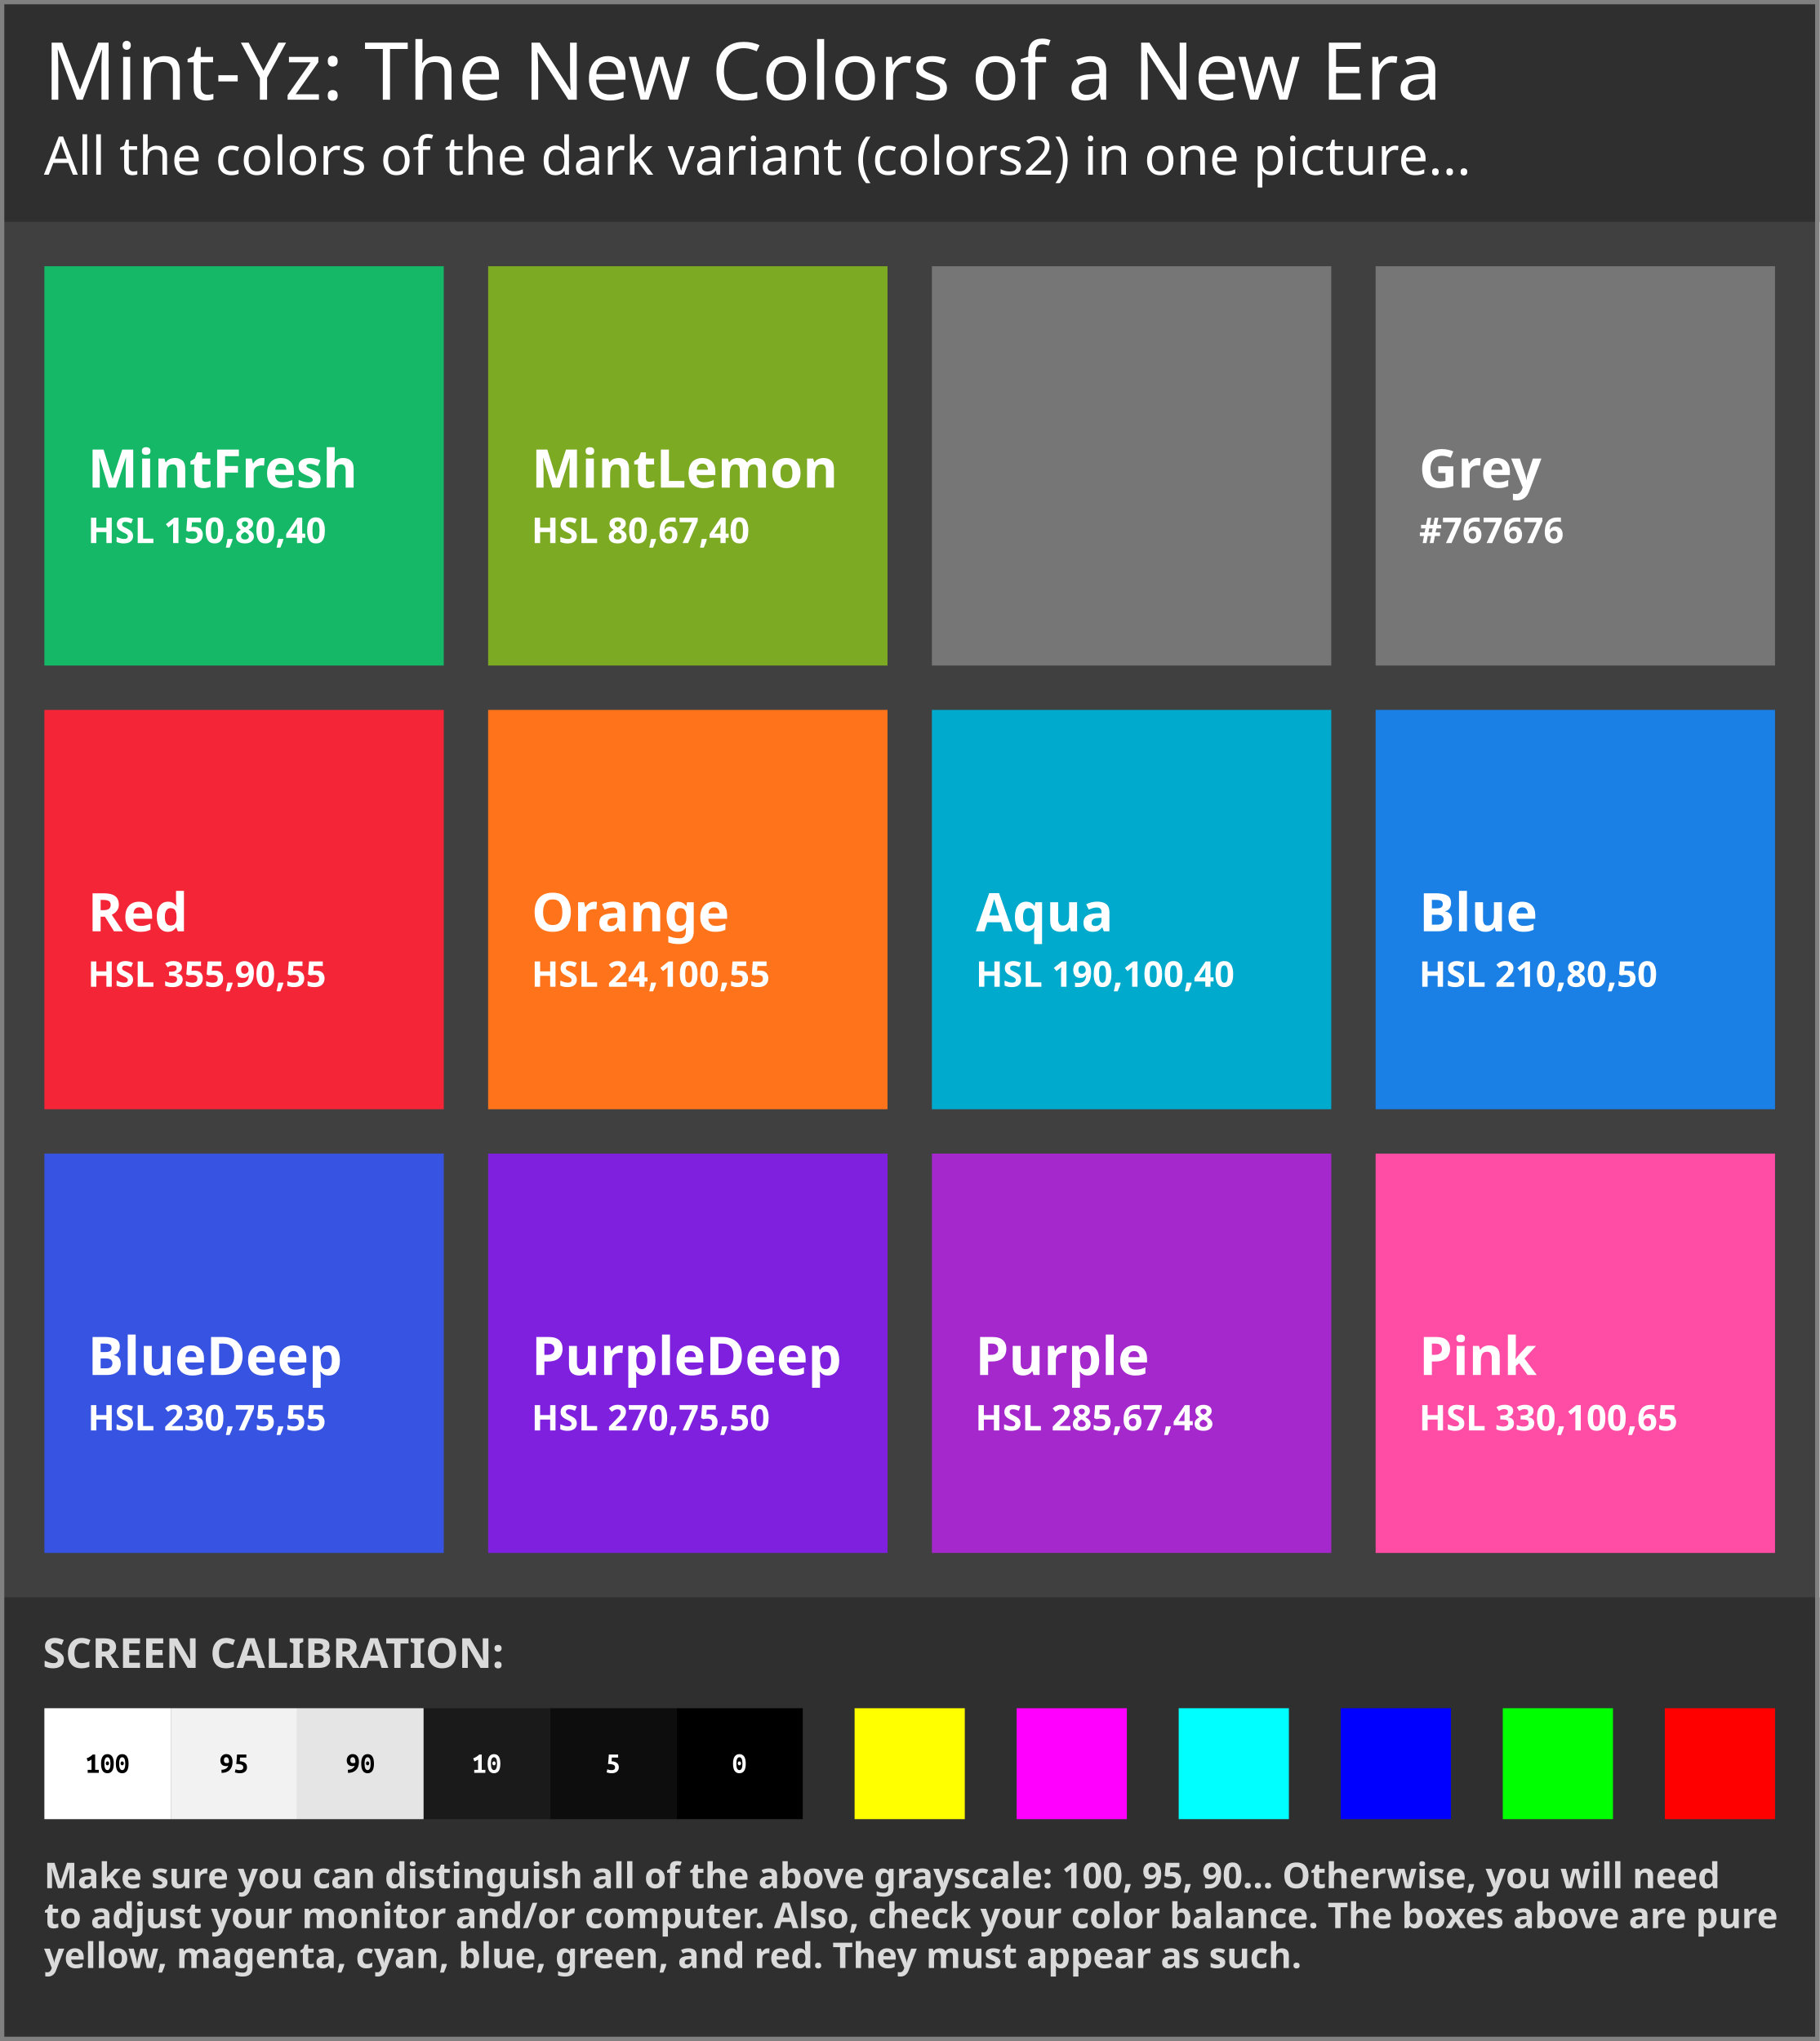
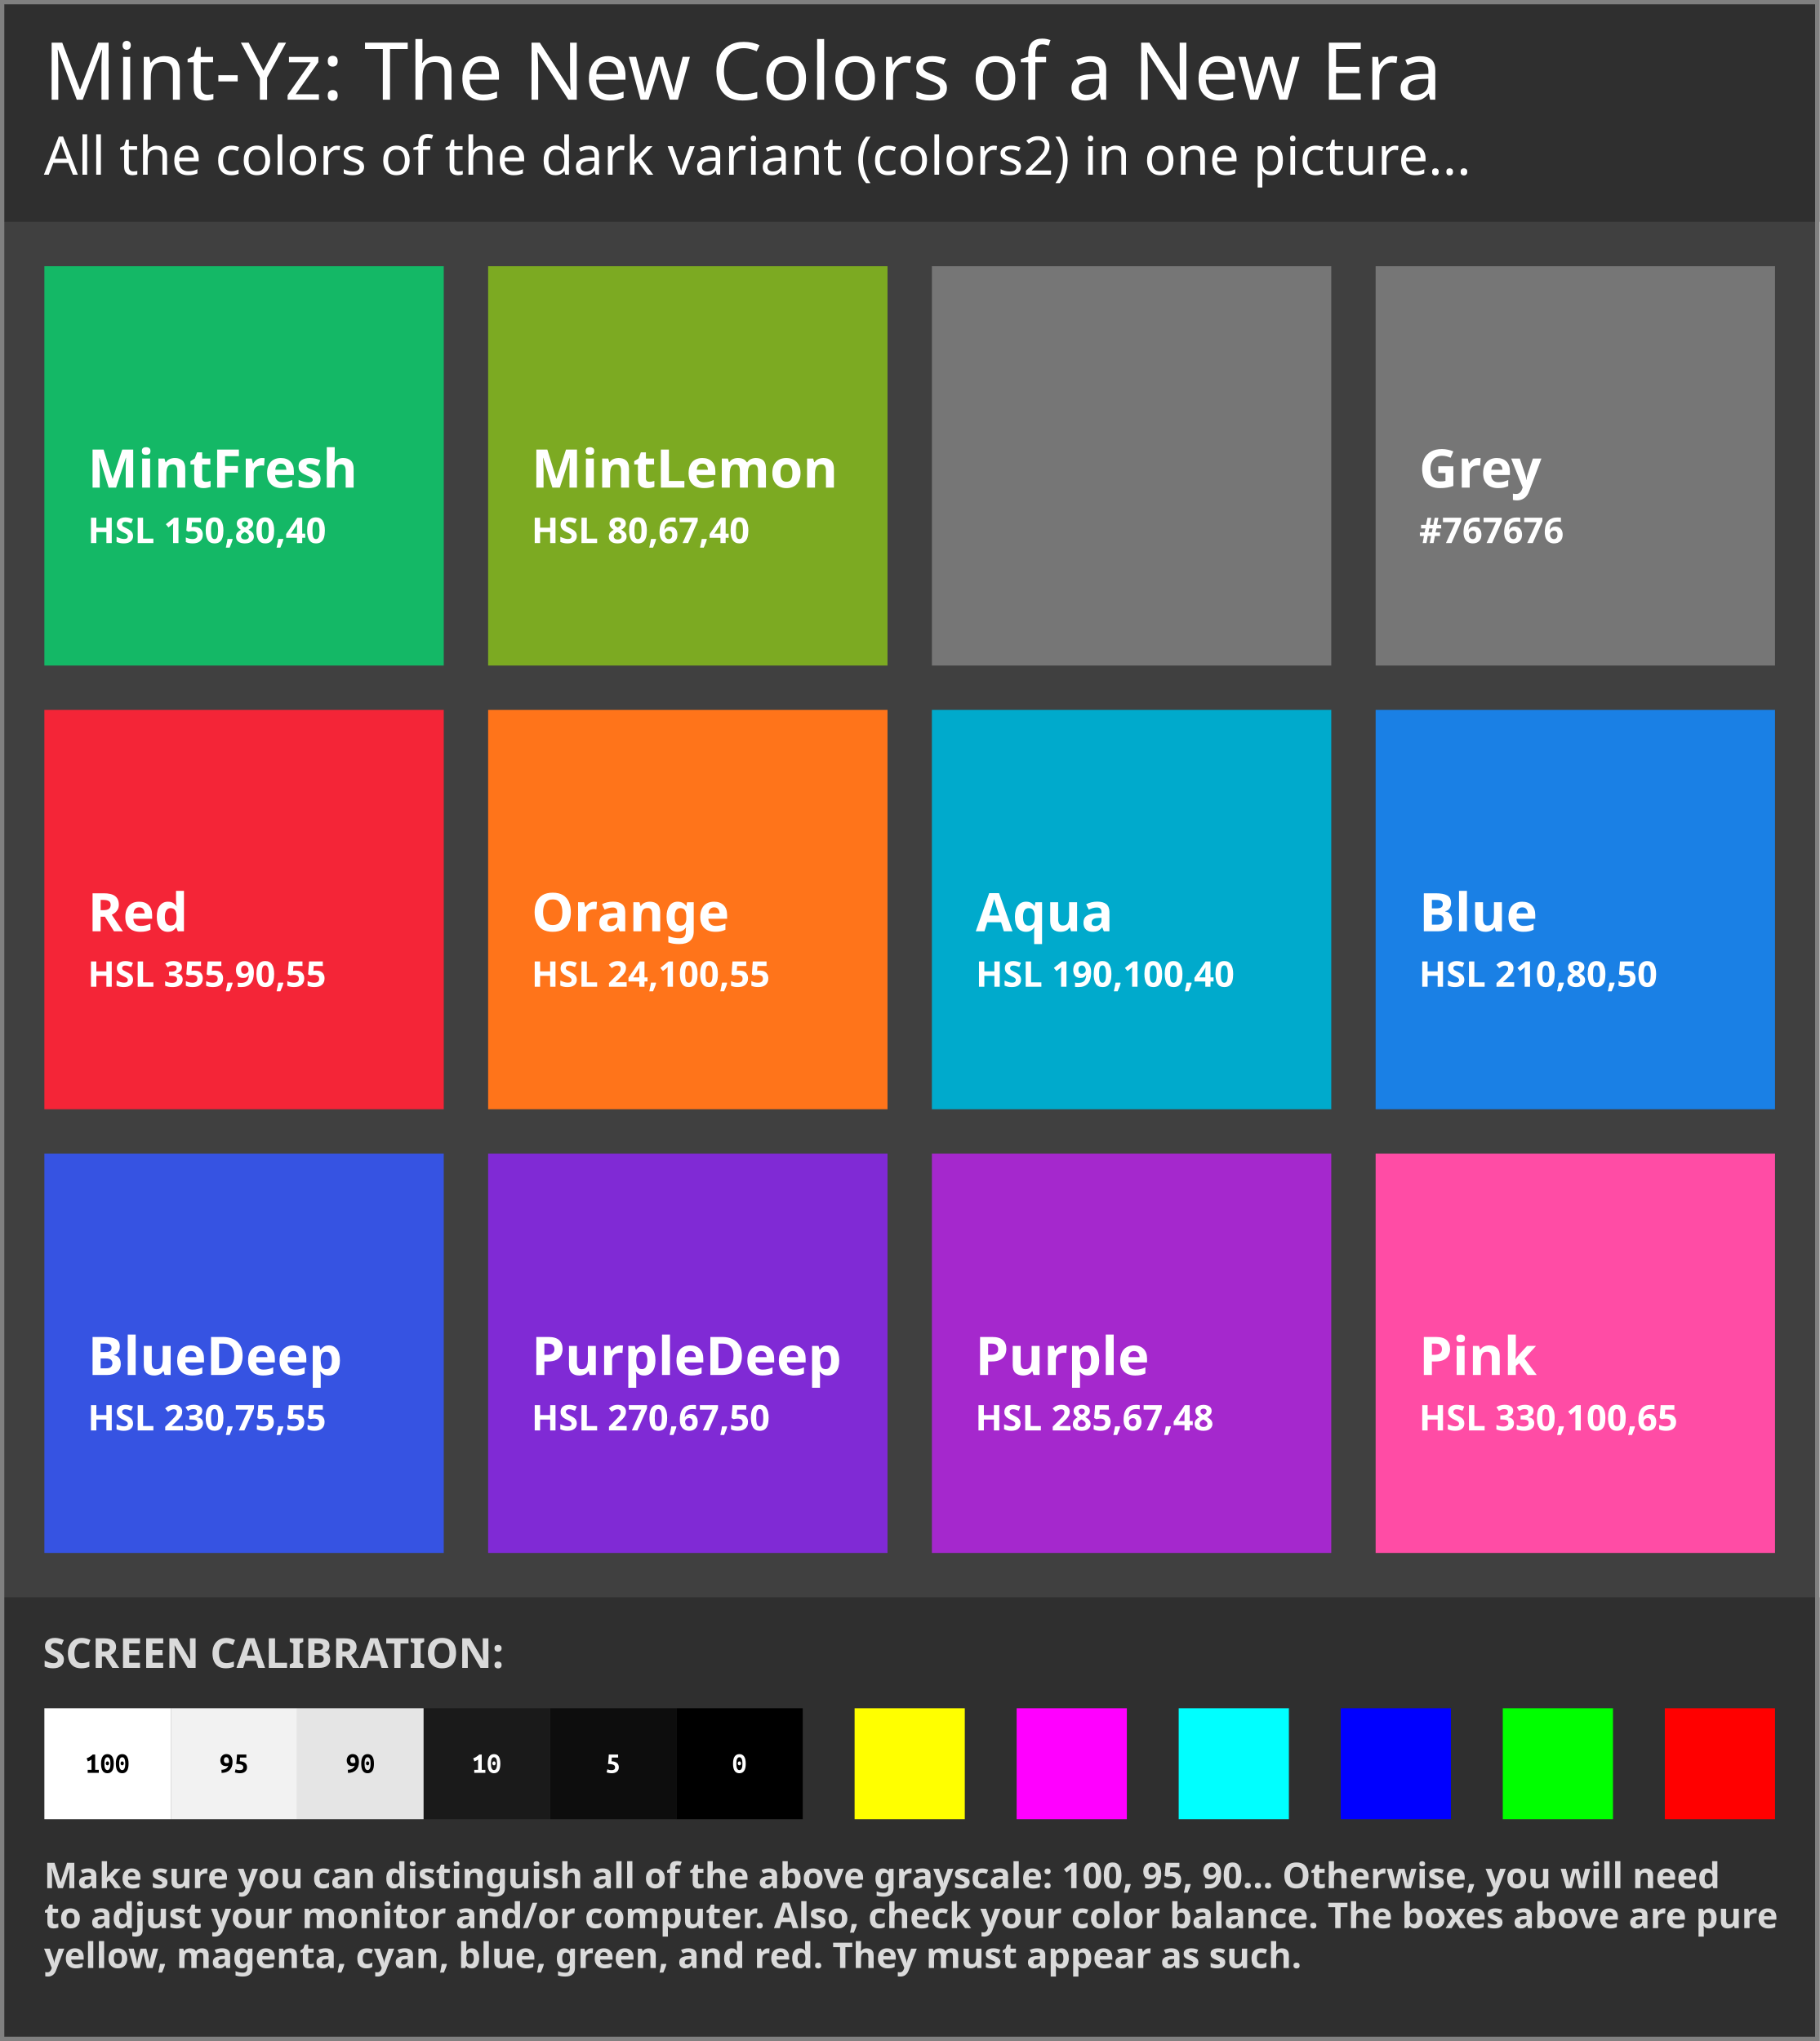
<svg xmlns="http://www.w3.org/2000/svg" width="820" height="920" viewBox="0 0 820 920" version="1.1" id="svg8">
  <defs id="defs2" />
  <g id="layer5">
    <rect y="0" x="0" height="920" width="820" id="rect122" style="fill:#ffffff;fill-opacity:1;stroke:none;stroke-width:0;stroke-opacity:1" />
    <rect transform="translate(0,-91.79999)" style="fill:#404040;fill-opacity:1;stroke:#08914d;stroke-width:0" id="rect146" width="820" height="920" x="2.2301638e-06" y="91.8" />
    <g id="g1130" transform="translate(0,-91.79999)">
      <rect y="811.8" x="0" height="200" width="820" id="rect4820" style="vector-effect:none;fill:#2f2f2f;fill-opacity:1;stroke:none;stroke-width:0;stroke-linecap:butt;stroke-linejoin:miter;stroke-miterlimit:4;stroke-dasharray:none;stroke-dashoffset:0;stroke-opacity:1" />
      <g id="g1089">
        <g transform="matrix(0,-2.099737,2.760329,0,-19.81775,839.5778)" style="display:inline" id="g1269">
          <rect transform="rotate(-90)" rx="6.3846035e-17" y="-34.396" x="-297" height="23.812" width="17.992" id="rect7" style="fill:#ff0000;fill-opacity:1;stroke:none;stroke-width:0.15;stroke-miterlimit:4;stroke-dasharray:none;stroke-opacity:1" />
          <rect transform="rotate(-90)" style="fill:#00ff00;fill-opacity:1;stroke:none;stroke-width:0.15;stroke-miterlimit:4;stroke-dasharray:none;stroke-opacity:1" id="rect9" width="17.992" height="23.812" x="-270.542" y="-34.396" rx="6.3846035e-17" />
          <rect transform="rotate(-90)" rx="6.3846035e-17" y="-34.396" x="-244.083" height="23.812" width="17.992" id="rect11" style="fill:#0000ff;fill-opacity:1;stroke:none;stroke-width:0.15;stroke-miterlimit:4;stroke-dasharray:none;stroke-opacity:1" />
          <rect transform="rotate(-90)" style="fill:#ffff00;fill-opacity:1;stroke:none;stroke-width:0.15;stroke-miterlimit:4;stroke-dasharray:none;stroke-opacity:1" id="rect818" width="17.992" height="23.812" x="-164.708" y="-34.396" rx="6.3846035e-17" />
          <rect transform="rotate(-90)" rx="6.3846035e-17" y="-34.396" x="-217.625" height="23.812" width="17.992" id="rect820-7" style="fill:#00ffff;fill-opacity:1;stroke:none;stroke-width:0.15;stroke-miterlimit:4;stroke-dasharray:none;stroke-opacity:1" />
          <rect transform="rotate(-90)" style="fill:#ff00ff;fill-opacity:1;stroke:none;stroke-width:0.15;stroke-miterlimit:4;stroke-dasharray:none;stroke-opacity:1" id="rect822-6" width="17.992" height="23.812" x="-191.167" y="-34.396" rx="6.3846035e-17" />
        </g>
        <rect transform="scale(-1)" style="display:inline;fill:#000000;fill-opacity:1;stroke:none;stroke-width:0.387;stroke-miterlimit:4;stroke-dasharray:none;stroke-opacity:1" id="rect1035" width="56.966" height="50" x="-361.798" y="-911.8" rx="2.0215312e-16" />
        <rect transform="scale(-1)" rx="2.0215312e-16" y="-911.8" x="-304.831" height="50" width="56.966" id="rect1037" style="display:inline;fill:#0d0d0d;fill-opacity:1;stroke:none;stroke-width:0.387;stroke-miterlimit:4;stroke-dasharray:none;stroke-opacity:1" />
        <rect transform="scale(-1)" style="display:inline;fill:#f2f2f2;fill-opacity:1;stroke:none;stroke-width:0.387;stroke-miterlimit:4;stroke-dasharray:none;stroke-opacity:1" id="rect1039" width="56.966" height="50" x="-133.933" y="-911.8" rx="2.0215312e-16" />
        <rect transform="scale(-1)" rx="2.0215312e-16" y="-911.8" x="-247.865" height="50" width="56.966" id="rect1041" style="display:inline;fill:#1a1a1a;fill-opacity:1;stroke:none;stroke-width:0.387;stroke-miterlimit:4;stroke-dasharray:none;stroke-opacity:1" />
        <rect transform="scale(-1)" style="display:inline;fill:#e5e5e5;fill-opacity:1;stroke:none;stroke-width:0.387;stroke-miterlimit:4;stroke-dasharray:none;stroke-opacity:1" id="rect1043" width="56.966" height="50" x="-190.899" y="-911.8" rx="2.0215312e-16" />
        <rect rx="2.0215312e-16" y="-911.8" x="-76.966" height="50" width="56.966" id="rect1045" style="display:inline;fill:#ffffff;fill-opacity:1;stroke:none;stroke-width:0.387;stroke-miterlimit:4;stroke-dasharray:none;stroke-opacity:1" transform="scale(-1)" />
        <g id="g1056">
          <g style="font-weight:bold;font-size:13.333px;line-height:17.778px;font-family:'Ubuntu Mono';-inkscape-font-specification:'Ubuntu Mono Bold';letter-spacing:0px;word-spacing:0px;fill:#000000;fill-opacity:1" id="text135" aria-label="100" transform="translate(0,-50)">
            <path id="path983" style="font-size:13.333px;text-align:center;text-anchor:middle;fill:#000000;fill-opacity:1" d="m 41.25,939.573 v -4.613 q -0.373,0.267 -0.853,0.48 -0.48,0.2 -0.813,0.32 l -0.533,-1.36 q 0.32,-0.12 0.693,-0.307 0.373,-0.187 0.747,-0.413 0.373,-0.227 0.707,-0.48 0.333,-0.253 0.573,-0.52 h 1.12 v 6.893 h 1.64 v 1.36 h -5.013 v -1.36 z" />
            <path id="path985" style="font-size:13.333px;text-align:center;text-anchor:middle;fill:#000000;fill-opacity:1" d="m 51.277,936.786 q 0,2.187 -0.733,3.253 -0.733,1.067 -2.133,1.067 -1.4,0 -2.133,-1.067 -0.733,-1.067 -0.733,-3.253 0,-2.16 0.747,-3.227 0.747,-1.067 2.12,-1.067 1.4,0 2.133,1.067 0.733,1.053 0.733,3.227 z m -1.48,0 q 0,-1.413 -0.36,-2.147 -0.347,-0.747 -1.027,-0.747 -0.667,0 -1.027,0.747 -0.36,0.733 -0.36,2.147 0,1.427 0.36,2.173 0.36,0.733 1.027,0.733 0.68,0 1.027,-0.733 0.36,-0.747 0.36,-2.173 z m -0.64,-0.133 q 0,0.36 -0.213,0.627 -0.2,0.253 -0.52,0.253 -0.347,0 -0.547,-0.253 -0.2,-0.267 -0.2,-0.627 0,-0.36 0.2,-0.627 0.2,-0.267 0.547,-0.267 0.32,0 0.52,0.267 0.213,0.267 0.213,0.627 z" />
            <path id="path987" style="font-size:13.333px;text-align:center;text-anchor:middle;fill:#000000;fill-opacity:1" d="m 57.943,936.786 q 0,2.187 -0.733,3.253 -0.733,1.067 -2.133,1.067 -1.4,0 -2.133,-1.067 -0.733,-1.067 -0.733,-3.253 0,-2.16 0.747,-3.227 0.747,-1.067 2.12,-1.067 1.4,0 2.133,1.067 0.733,1.053 0.733,3.227 z m -1.48,0 q 0,-1.413 -0.36,-2.147 -0.347,-0.747 -1.027,-0.747 -0.667,0 -1.027,0.747 -0.36,0.733 -0.36,2.147 0,1.427 0.36,2.173 0.36,0.733 1.027,0.733 0.68,0 1.027,-0.733 0.36,-0.747 0.36,-2.173 z m -0.64,-0.133 q 0,0.36 -0.213,0.627 -0.2,0.253 -0.52,0.253 -0.347,0 -0.547,-0.253 -0.2,-0.267 -0.2,-0.627 0,-0.36 0.2,-0.627 0.2,-0.267 0.547,-0.267 0.32,0 0.52,0.267 0.213,0.267 0.213,0.627 z" />
          </g>
          <g style="font-weight:bold;font-size:13.333px;line-height:17.778px;font-family:'Ubuntu Mono';-inkscape-font-specification:'Ubuntu Mono Bold';letter-spacing:0px;word-spacing:0px;fill:#ffffff;fill-opacity:1" id="text141" aria-label="0" transform="translate(0,-50)">
            <path id="path990" style="font-size:13.333px;text-align:center;text-anchor:middle;fill:#ffffff;fill-opacity:1" d="m 336.107,936.786 q 0,2.187 -0.733,3.253 -0.733,1.067 -2.133,1.067 -1.4,0 -2.133,-1.067 -0.733,-1.067 -0.733,-3.253 0,-2.16 0.747,-3.227 0.747,-1.067 2.12,-1.067 1.4,0 2.133,1.067 0.733,1.053 0.733,3.227 z m -1.48,0 q 0,-1.413 -0.36,-2.147 -0.347,-0.747 -1.027,-0.747 -0.667,0 -1.027,0.747 -0.36,0.733 -0.36,2.147 0,1.427 0.36,2.173 0.36,0.733 1.027,0.733 0.68,0 1.027,-0.733 0.36,-0.747 0.36,-2.173 z m -0.64,-0.133 q 0,0.36 -0.213,0.627 -0.2,0.253 -0.52,0.253 -0.347,0 -0.547,-0.253 -0.2,-0.267 -0.2,-0.627 0,-0.36 0.2,-0.627 0.2,-0.267 0.547,-0.267 0.32,0 0.52,0.267 0.213,0.267 0.213,0.627 z" />
          </g>
          <g style="font-weight:bold;font-size:13.333px;line-height:17.778px;font-family:'Ubuntu Mono';-inkscape-font-specification:'Ubuntu Mono Bold';letter-spacing:0px;word-spacing:0px;fill:#000000;fill-opacity:1" id="text968" aria-label="95" transform="translate(0,-50)">
            <path id="path993" style="font-size:13.333px;text-align:center;text-anchor:middle;fill:#000000;fill-opacity:1" d="m 102.189,936.546 q 0.253,0 0.533,-0.053 0.28,-0.053 0.453,-0.147 0.013,-0.107 0.013,-0.253 0.013,-0.16 0.013,-0.307 0,-0.333 -0.067,-0.667 -0.053,-0.347 -0.2,-0.627 -0.133,-0.28 -0.373,-0.453 -0.227,-0.173 -0.573,-0.173 -0.293,0 -0.507,0.12 -0.2,0.107 -0.333,0.293 -0.12,0.187 -0.187,0.44 -0.053,0.253 -0.053,0.533 0,0.627 0.293,0.96 0.293,0.333 0.987,0.333 z m -0.213,1.36 q -0.72,0 -1.227,-0.2 -0.507,-0.213 -0.827,-0.573 -0.32,-0.36 -0.467,-0.827 -0.147,-0.48 -0.147,-1.027 0,-0.48 0.16,-0.973 0.173,-0.507 0.493,-0.907 0.333,-0.413 0.827,-0.667 0.493,-0.267 1.16,-0.267 1.387,0 2.12,0.933 0.733,0.933 0.733,2.6 0,1.2 -0.347,2.133 -0.347,0.92 -1,1.547 -0.64,0.627 -1.56,0.96 -0.907,0.32 -2.027,0.32 l -0.053,-1.413 q 1.067,-0.013 1.907,-0.453 0.84,-0.453 1.187,-1.413 -0.52,0.227 -0.933,0.227 z" />
            <path id="path995" style="font-size:13.333px;text-align:center;text-anchor:middle;fill:#000000;fill-opacity:1" d="m 109.656,938.506 q 0,-0.347 -0.12,-0.627 -0.107,-0.293 -0.453,-0.493 -0.333,-0.213 -0.96,-0.32 -0.627,-0.12 -1.64,-0.12 0.133,-1.12 0.213,-2.187 0.08,-1.08 0.12,-2.08 h 4.213 v 1.36 h -2.84 q -0.027,0.427 -0.067,0.893 -0.04,0.467 -0.067,0.76 1.653,0.107 2.467,0.8 0.813,0.693 0.813,1.947 0,0.573 -0.2,1.067 -0.2,0.48 -0.613,0.84 -0.413,0.36 -1.027,0.56 -0.613,0.2 -1.427,0.2 -0.32,0 -0.653,-0.04 -0.333,-0.04 -0.64,-0.107 -0.307,-0.053 -0.56,-0.133 -0.24,-0.08 -0.373,-0.147 l 0.333,-1.36 q 0.293,0.147 0.747,0.267 0.453,0.12 1.133,0.12 0.48,0 0.787,-0.107 0.32,-0.107 0.493,-0.267 0.187,-0.173 0.253,-0.387 0.067,-0.213 0.067,-0.44 z" />
          </g>
          <g style="font-weight:bold;font-size:13.333px;line-height:17.778px;font-family:'Ubuntu Mono';-inkscape-font-specification:'Ubuntu Mono Bold';letter-spacing:0px;word-spacing:0px;fill:#000000;fill-opacity:1" id="text973" aria-label="90" transform="translate(0,-50)">
            <path id="path998" style="font-size:13.333px;text-align:center;text-anchor:middle;fill:#000000;fill-opacity:1" d="m 159.155,936.546 q 0.253,0 0.533,-0.053 0.28,-0.053 0.453,-0.147 0.013,-0.107 0.013,-0.253 0.013,-0.16 0.013,-0.307 0,-0.333 -0.067,-0.667 -0.053,-0.347 -0.2,-0.627 -0.133,-0.28 -0.373,-0.453 -0.227,-0.173 -0.573,-0.173 -0.293,0 -0.507,0.12 -0.2,0.107 -0.333,0.293 -0.12,0.187 -0.187,0.44 -0.053,0.253 -0.053,0.533 0,0.627 0.293,0.96 0.293,0.333 0.987,0.333 z m -0.213,1.36 q -0.72,0 -1.227,-0.2 -0.507,-0.213 -0.827,-0.573 -0.32,-0.36 -0.467,-0.827 -0.147,-0.48 -0.147,-1.027 0,-0.48 0.16,-0.973 0.173,-0.507 0.493,-0.907 0.333,-0.413 0.827,-0.667 0.493,-0.267 1.16,-0.267 1.387,0 2.12,0.933 0.733,0.933 0.733,2.6 0,1.2 -0.347,2.133 -0.347,0.92 -1,1.547 -0.64,0.627 -1.56,0.96 -0.907,0.32 -2.027,0.32 l -0.053,-1.413 q 1.067,-0.013 1.907,-0.453 0.84,-0.453 1.187,-1.413 -0.52,0.227 -0.933,0.227 z" />
            <path id="path1000" style="font-size:13.333px;text-align:center;text-anchor:middle;fill:#000000;fill-opacity:1" d="m 168.542,936.786 q 0,2.187 -0.733,3.253 -0.733,1.067 -2.133,1.067 -1.4,0 -2.133,-1.067 -0.733,-1.067 -0.733,-3.253 0,-2.16 0.747,-3.227 0.747,-1.067 2.12,-1.067 1.4,0 2.133,1.067 0.733,1.053 0.733,3.227 z m -1.48,0 q 0,-1.413 -0.36,-2.147 -0.347,-0.747 -1.027,-0.747 -0.667,0 -1.027,0.747 -0.36,0.733 -0.36,2.147 0,1.427 0.36,2.173 0.36,0.733 1.027,0.733 0.68,0 1.027,-0.733 0.36,-0.747 0.36,-2.173 z m -0.64,-0.133 q 0,0.36 -0.213,0.627 -0.2,0.253 -0.52,0.253 -0.347,0 -0.547,-0.253 -0.2,-0.267 -0.2,-0.627 0,-0.36 0.2,-0.627 0.2,-0.267 0.547,-0.267 0.32,0 0.52,0.267 0.213,0.267 0.213,0.627 z" />
          </g>
          <g style="font-weight:bold;font-size:13.333px;line-height:17.778px;font-family:'Ubuntu Mono';-inkscape-font-specification:'Ubuntu Mono Bold';letter-spacing:0px;word-spacing:0px;fill:#ffffff;fill-opacity:1" id="text977" aria-label="10" transform="translate(0,-50)">
            <path id="path1003" style="font-size:13.333px;text-align:center;text-anchor:middle;fill:#ffffff;fill-opacity:1" d="m 215.481,939.573 v -4.613 q -0.373,0.267 -0.853,0.48 -0.48,0.2 -0.813,0.32 l -0.533,-1.36 q 0.32,-0.12 0.693,-0.307 0.373,-0.187 0.747,-0.413 0.373,-0.227 0.707,-0.48 0.333,-0.253 0.573,-0.52 h 1.12 v 6.893 h 1.64 v 1.36 H 213.748 v -1.36 z" />
            <path id="path1005" style="font-size:13.333px;text-align:center;text-anchor:middle;fill:#ffffff;fill-opacity:1" d="m 225.508,936.786 q 0,2.187 -0.733,3.253 -0.733,1.067 -2.133,1.067 -1.4,0 -2.133,-1.067 -0.733,-1.067 -0.733,-3.253 0,-2.16 0.747,-3.227 0.747,-1.067 2.12,-1.067 1.4,0 2.133,1.067 0.733,1.053 0.733,3.227 z m -1.48,0 q 0,-1.413 -0.36,-2.147 -0.347,-0.747 -1.027,-0.747 -0.667,0 -1.027,0.747 -0.36,0.733 -0.36,2.147 0,1.427 0.36,2.173 0.36,0.733 1.027,0.733 0.68,0 1.027,-0.733 0.36,-0.747 0.36,-2.173 z m -0.64,-0.133 q 0,0.36 -0.213,0.627 -0.2,0.253 -0.52,0.253 -0.347,0 -0.547,-0.253 -0.2,-0.267 -0.2,-0.627 0,-0.36 0.2,-0.627 0.2,-0.267 0.547,-0.267 0.32,0 0.52,0.267 0.213,0.267 0.213,0.627 z" />
          </g>
          <g style="font-weight:bold;font-size:13.333px;line-height:17.778px;font-family:'Ubuntu Mono';-inkscape-font-specification:'Ubuntu Mono Bold';letter-spacing:0px;word-spacing:0px;fill:#ffffff;fill-opacity:1" id="text981" aria-label="5" transform="translate(0,-50)">
            <path id="path1008" style="font-size:13.333px;text-align:center;text-anchor:middle;fill:#ffffff;fill-opacity:1" d="m 277.221,938.506 q 0,-0.347 -0.12,-0.627 -0.107,-0.293 -0.453,-0.493 -0.333,-0.213 -0.96,-0.32 -0.627,-0.12 -1.64,-0.12 0.133,-1.12 0.213,-2.187 0.08,-1.08 0.12,-2.08 h 4.213 v 1.36 h -2.84 q -0.027,0.427 -0.067,0.893 -0.04,0.467 -0.067,0.76 1.653,0.107 2.467,0.8 0.813,0.693 0.813,1.947 0,0.573 -0.2,1.067 -0.2,0.48 -0.613,0.84 -0.413,0.36 -1.027,0.56 -0.613,0.2 -1.427,0.2 -0.32,0 -0.653,-0.04 -0.333,-0.04 -0.64,-0.107 -0.307,-0.053 -0.56,-0.133 -0.24,-0.08 -0.373,-0.147 l 0.333,-1.36 q 0.293,0.147 0.747,0.267 0.453,0.12 1.133,0.12 0.48,0 0.787,-0.107 0.32,-0.107 0.493,-0.267 0.187,-0.173 0.253,-0.387 0.067,-0.213 0.067,-0.44 z" />
          </g>
        </g>
      </g>
      <text id="text1065" y="843.616" x="19.253" style="font-weight:bold;font-size:18.667px;line-height:29.333px;font-family:'Ubuntu Mono';-inkscape-font-specification:'Ubuntu Mono Bold';letter-spacing:0px;word-spacing:0px;fill:#dadada;fill-opacity:1" xml:space="preserve">
        <tspan style="font-size:18.667px;fill:#dadada;fill-opacity:1" y="843.616" x="19.253" id="tspan1063">SCREEN CALIBRATION:</tspan>
      </text>
      <text id="text1069" y="942.904" x="19.856" style="font-weight:bold;font-size:16px;line-height:18px;font-family:'Ubuntu Mono';-inkscape-font-specification:'Ubuntu Mono Bold';letter-spacing:0px;word-spacing:0px;fill:#dadada;fill-opacity:1" xml:space="preserve">
        <tspan style="font-style:normal;font-variant:normal;font-weight:bold;font-stretch:normal;font-family:'Ubuntu Mono';-inkscape-font-specification:'Ubuntu Mono Bold';fill:#dadada;fill-opacity:1" id="tspan1075" y="942.904" x="19.856">Make sure you can distinguish all of the above grayscale: 100, 95, 90... Otherwise, you will need</tspan>
        <tspan style="font-style:normal;font-variant:normal;font-weight:bold;font-stretch:normal;font-family:'Ubuntu Mono';-inkscape-font-specification:'Ubuntu Mono Bold';fill:#dadada;fill-opacity:1" id="tspan1079" y="960.904" x="19.856">to adjust your monitor and/or computer. Also, check your color balance. The boxes above are pure</tspan>
        <tspan id="tspan1089" style="font-style:normal;font-variant:normal;font-weight:bold;font-stretch:normal;font-family:'Ubuntu Mono';-inkscape-font-specification:'Ubuntu Mono Bold';fill:#dadada;fill-opacity:1" y="978.904" x="19.856">yellow, magenta, cyan, blue, green, and red. They must appear as such.</tspan>
      </text>
    </g>
  </g>
  <g id="layer1" transform="translate(0,-91.79999)">
    <rect y="91.8" x="0" height="100" width="820" id="rect903" style="opacity:1;vector-effect:none;fill:#2f2f2f;fill-opacity:1;stroke:none;stroke-width:0;stroke-linecap:butt;stroke-linejoin:miter;stroke-miterlimit:4;stroke-dasharray:none;stroke-dashoffset:0;stroke-opacity:1" />
    <text xml:space="preserve" style="font-style:normal;font-variant:normal;font-weight:normal;font-stretch:normal;font-size:24px;line-height:1.25;font-family:'DejaVu Sans';-inkscape-font-specification:'DejaVu Sans';text-align:start;letter-spacing:0px;word-spacing:0px;text-anchor:start;fill:#ffffff;fill-opacity:1;stroke:none" x="19.784" y="136.748" id="text947">
      <tspan x="19.784" y="136.748" style="font-style:normal;font-variant:normal;font-weight:normal;font-stretch:normal;font-size:36px;font-family:'Ubuntu Mono';-inkscape-font-specification:'Ubuntu Mono';fill:#ffffff;fill-opacity:1" id="tspan921">Mint-Yz: The New Colors of a New Era</tspan>
      <tspan id="tspan135" x="19.784" y="170.556" style="font-style:normal;font-variant:normal;font-weight:normal;font-stretch:normal;font-size:24px;font-family:'Ubuntu Mono';-inkscape-font-specification:'Ubuntu Mono';fill:#ffffff;fill-opacity:1">All the colors of the dark variant (colors2) in one picture...</tspan>
    </text>
    <rect y="92.768" x="0.968" height="918.063" width="818.063" id="rect115" style="fill:none;fill-opacity:1;stroke:#808080;stroke-width:1.937;stroke-opacity:1" />
    <g id="g935" transform="translate(400,150)">
      <rect style="opacity:1;vector-effect:none;fill:#00aacc;fill-opacity:1;stroke:none;stroke-width:0;stroke-linecap:butt;stroke-linejoin:miter;stroke-miterlimit:4;stroke-dasharray:none;stroke-dashoffset:0;stroke-opacity:1" id="rect830" width="180" height="180" x="20" y="261.8" />
      <text id="text59" y="361.592" x="39.784" style="font-style:normal;font-variant:normal;font-weight:bold;font-stretch:normal;font-size:16px;line-height:25px;font-family:'Ubuntu Mono';-inkscape-font-specification:'Ubuntu Mono Bold';text-align:start;letter-spacing:0px;word-spacing:0px;text-anchor:start;fill:#000000;fill-opacity:1;stroke:none" xml:space="preserve">
        <tspan id="tspan866" style="font-size:24px;line-height:18px;fill:#ffffff;fill-opacity:1" y="361.592" x="39.784">Aqua</tspan>
        <tspan style="line-height:18px;fill:#ffffff;fill-opacity:1" y="386.592" x="39.784" id="tspan933">HSL 190,100,40</tspan>
      </text>
    </g>
    <g id="g956" transform="translate(0,-50)">
      <rect y="261.8" x="620" height="180" width="180" id="rect55" style="opacity:1;vector-effect:none;fill:#767676;fill-opacity:1;stroke:none;stroke-width:0;stroke-linecap:butt;stroke-linejoin:miter;stroke-miterlimit:4;stroke-dasharray:none;stroke-dashoffset:0;stroke-opacity:1" />
      <text xml:space="preserve" style="font-style:normal;font-variant:normal;font-weight:bold;font-stretch:normal;font-size:16px;line-height:25px;font-family:'Ubuntu Mono';-inkscape-font-specification:'Ubuntu Mono Bold';text-align:start;letter-spacing:0px;word-spacing:0px;text-anchor:start;fill:#000000;fill-opacity:1;stroke:none" x="639.568" y="361.592" id="text896">
        <tspan x="639.568" y="361.592" style="font-size:24px;line-height:18px;fill:#ffffff;fill-opacity:1" id="tspan890">Grey</tspan>
        <tspan x="639.568" y="386.592" style="line-height:18px;fill:#ffffff;fill-opacity:1" id="tspan894">#767676</tspan>
      </text>
    </g>
    <g id="g990" transform="translate(-200,-45.39999)">
      <rect y="457.2" x="420" height="180" width="180" id="rect812" style="vector-effect:none;fill:#ff741a;fill-opacity:1;stroke:none;stroke-width:0;stroke-linecap:butt;stroke-linejoin:miter;stroke-miterlimit:4;stroke-dasharray:none;stroke-dashoffset:0;stroke-opacity:1" />
      <text id="text904" y="556.992" x="439.568" style="font-style:normal;font-variant:normal;font-weight:bold;font-stretch:normal;font-size:16px;line-height:25px;font-family:'Ubuntu Mono';-inkscape-font-specification:'Ubuntu Mono Bold';text-align:start;letter-spacing:0px;word-spacing:0px;text-anchor:start;fill:#000000;fill-opacity:1;stroke:none" xml:space="preserve">
        <tspan id="tspan898" style="font-size:24px;line-height:18px;fill:#ffffff;fill-opacity:1" y="556.992" x="439.568">Orange</tspan>
        <tspan id="tspan902" style="line-height:18px;fill:#ffffff;fill-opacity:1" y="581.992" x="439.568">HSL 24,100,55</tspan>
      </text>
    </g>
    <g id="g970" transform="translate(400,150)">
      <rect y="461.8" x="220" height="180" width="180" id="rect822" style="opacity:1;vector-effect:none;fill:#ff4ca5;fill-opacity:1;stroke:none;stroke-width:0;stroke-linecap:butt;stroke-linejoin:miter;stroke-miterlimit:4;stroke-dasharray:none;stroke-dashoffset:0;stroke-opacity:1" />
      <text id="text912" y="561.592" x="239.568" style="font-style:normal;font-variant:normal;font-weight:bold;font-stretch:normal;font-size:16px;line-height:25px;font-family:'Ubuntu Mono';-inkscape-font-specification:'Ubuntu Mono Bold';text-align:start;letter-spacing:0px;word-spacing:0px;text-anchor:start;fill:#000000;fill-opacity:1;stroke:none" xml:space="preserve">
        <tspan id="tspan906" style="font-size:24px;line-height:18px;fill:#ffffff;fill-opacity:1" y="561.592" x="239.568">Pink</tspan>
        <tspan id="tspan910" style="line-height:18px;fill:#ffffff;fill-opacity:1" y="586.592" x="239.568">HSL 330,100,65</tspan>
      </text>
    </g>
    <g id="g977" transform="translate(0,150)">
      <rect style="opacity:1;vector-effect:none;fill:#a528cd;fill-opacity:1;stroke:none;stroke-width:0;stroke-linecap:butt;stroke-linejoin:miter;stroke-miterlimit:4;stroke-dasharray:none;stroke-dashoffset:0;stroke-opacity:1" id="rect820" width="180" height="180" x="420" y="461.8" />
      <text xml:space="preserve" style="font-style:normal;font-variant:normal;font-weight:bold;font-stretch:normal;font-size:16px;line-height:25px;font-family:'Ubuntu Mono';-inkscape-font-specification:'Ubuntu Mono Bold';text-align:start;letter-spacing:0px;word-spacing:0px;text-anchor:start;fill:#000000;fill-opacity:1;stroke:none" x="439.568" y="561.592" id="text920">
        <tspan x="439.568" y="561.592" style="font-size:24px;line-height:18px;fill:#ffffff;fill-opacity:1" id="tspan914">Purple</tspan>
        <tspan x="439.568" y="586.592" style="line-height:18px;fill:#ffffff;fill-opacity:1" id="tspan918">HSL 285,67,48</tspan>
      </text>
    </g>
    <g id="g984" transform="translate(-600,-50)">
      <rect y="461.8" x="620" height="180" width="180" id="rect824" style="opacity:1;vector-effect:none;fill:#f42537;fill-opacity:1;stroke:none;stroke-width:0;stroke-linecap:butt;stroke-linejoin:miter;stroke-miterlimit:4;stroke-dasharray:none;stroke-dashoffset:0;stroke-opacity:1" />
      <text id="text928" y="561.592" x="639.568" style="font-style:normal;font-variant:normal;font-weight:bold;font-stretch:normal;font-size:16px;line-height:25px;font-family:'Ubuntu Mono';-inkscape-font-specification:'Ubuntu Mono Bold';text-align:start;letter-spacing:0px;word-spacing:0px;text-anchor:start;fill:#000000;fill-opacity:1;stroke:none" xml:space="preserve">
        <tspan id="tspan922" style="font-size:24px;line-height:18px;fill:#ffffff;fill-opacity:1" y="561.592" x="639.568">Red</tspan>
        <tspan style="line-height:18px;fill:#ffffff;fill-opacity:1" y="586.592" x="639.568" id="tspan923">HSL 355,90,55</tspan>
      </text>
    </g>
    <g id="g1099" transform="translate(-200,-450)">
      <rect y="661.8" x="420" height="180" width="180" id="rect1089" style="opacity:1;vector-effect:none;fill:#7caa22;fill-opacity:1;stroke:none;stroke-width:0;stroke-linecap:butt;stroke-linejoin:miter;stroke-miterlimit:4;stroke-dasharray:none;stroke-dashoffset:0;stroke-opacity:1" />
      <text xml:space="preserve" style="font-style:normal;font-variant:normal;font-weight:bold;font-stretch:normal;font-size:16px;line-height:25px;font-family:'Ubuntu Mono';-inkscape-font-specification:'Ubuntu Mono Bold';text-align:start;letter-spacing:0px;word-spacing:0px;text-anchor:start;fill:#000000;fill-opacity:1;stroke:none" x="439.568" y="761.592" id="text1097">
        <tspan x="439.568" y="761.592" style="font-size:24px;line-height:18px;fill:#ffffff;fill-opacity:1" id="tspan1091">MintLemon</tspan>
        <tspan id="tspan1095" x="439.568" y="786.592" style="line-height:18px;fill:#ffffff;fill-opacity:1">HSL 80,67,40</tspan>
      </text>
    </g>
    <g transform="translate(-400,-450)" id="g991">
      <rect style="opacity:1;vector-effect:none;fill:#14b866;fill-opacity:1;stroke:none;stroke-width:0;stroke-linecap:butt;stroke-linejoin:miter;stroke-miterlimit:4;stroke-dasharray:none;stroke-dashoffset:0;stroke-opacity:1" id="rect816" width="180" height="180" x="420" y="661.8" />
      <text id="text952" y="761.592" x="439.568" style="font-style:normal;font-variant:normal;font-weight:bold;font-stretch:normal;font-size:16px;line-height:25px;font-family:'Ubuntu Mono';-inkscape-font-specification:'Ubuntu Mono Bold';text-align:start;letter-spacing:0px;word-spacing:0px;text-anchor:start;fill:#000000;fill-opacity:1;stroke:none" xml:space="preserve">
        <tspan id="tspan946" style="font-size:24px;line-height:18px;fill:#ffffff;fill-opacity:1" y="761.592" x="439.568">MintFresh</tspan>
        <tspan style="line-height:18px;fill:#ffffff;fill-opacity:1" y="786.592" x="439.568" id="tspan952">HSL 150,80,40</tspan>
      </text>
    </g>
    <g id="g942" transform="translate(400,150)">
      <rect style="opacity:1;vector-effect:none;fill:#1a80e5;fill-opacity:1;stroke:none;stroke-width:0;stroke-linecap:butt;stroke-linejoin:miter;stroke-miterlimit:4;stroke-dasharray:none;stroke-dashoffset:0;stroke-opacity:1" id="rect842" width="180" height="180" x="220" y="261.8" />
      <text xml:space="preserve" style="font-style:normal;font-variant:normal;font-weight:bold;font-stretch:normal;font-size:16px;line-height:25px;font-family:'Ubuntu Mono';-inkscape-font-specification:'Ubuntu Mono Bold';text-align:start;letter-spacing:0px;word-spacing:0px;text-anchor:start;fill:#000000;fill-opacity:1;stroke:none" x="239.568" y="361.592" id="text880">
        <tspan x="239.568" y="361.592" style="font-size:24px;line-height:18px;fill:#ffffff;fill-opacity:1" id="tspan874">Blue</tspan>
        <tspan x="239.568" y="386.592" style="line-height:18px;fill:#ffffff;fill-opacity:1" id="tspan935">HSL 210,80,50</tspan>
      </text>
    </g>
    <g id="g983" transform="translate(0,-50)">
      <rect style="vector-effect:none;fill:#3653e2;fill-opacity:1;stroke:none;stroke-width:0;stroke-linecap:butt;stroke-linejoin:miter;stroke-miterlimit:4;stroke-dasharray:none;stroke-dashoffset:0;stroke-opacity:1" id="rect828" width="180" height="180" x="20" y="661.8" />
      <text xml:space="preserve" style="font-style:normal;font-variant:normal;font-weight:bold;font-stretch:normal;font-size:16px;line-height:25px;font-family:'Ubuntu Mono';-inkscape-font-specification:'Ubuntu Mono Bold';text-align:start;letter-spacing:0px;word-spacing:0px;text-anchor:start;fill:#000000;fill-opacity:1;stroke:none" x="39.568" y="761.592" id="text976">
        <tspan x="39.568" y="761.592" style="font-size:24px;line-height:18px;fill:#ffffff;fill-opacity:1" id="tspan970">BlueDeep</tspan>
        <tspan x="39.568" y="786.592" style="line-height:18px;fill:#ffffff;fill-opacity:1" id="tspan974">HSL 230,75,55</tspan>
      </text>
    </g>
-     <g transform="translate(-200,150)" id="g958">
-       <rect y="461.8" x="420" height="180" width="180" id="rect946" style="opacity:1;vector-effect:none;fill:#8020df;fill-opacity:1;stroke:none;stroke-width:0;stroke-linecap:butt;stroke-linejoin:miter;stroke-miterlimit:4;stroke-dasharray:none;stroke-dashoffset:0;stroke-opacity:1" />
-       <text id="text956" y="561.592" x="439.568" style="font-style:normal;font-variant:normal;font-weight:bold;font-stretch:normal;font-size:16px;line-height:25px;font-family:'Ubuntu Mono';-inkscape-font-specification:'Ubuntu Mono Bold';text-align:start;letter-spacing:0px;word-spacing:0px;text-anchor:start;fill:#000000;fill-opacity:1;stroke:none" xml:space="preserve">
-         <tspan id="tspan948" style="font-size:24px;line-height:18px;fill:#ffffff;fill-opacity:1" y="561.592" x="439.568">PurpleDeep</tspan>
-         <tspan id="tspan954" style="line-height:18px;fill:#ffffff;fill-opacity:1" y="586.592" x="439.568">HSL 270,75,50</tspan>
-       </text>
-     </g>
    <g transform="translate(0,-450)" id="g950">
      <rect style="opacity:1;vector-effect:none;fill:#767676;fill-opacity:1;stroke:none;stroke-width:0;stroke-linecap:butt;stroke-linejoin:miter;stroke-miterlimit:4;stroke-dasharray:none;stroke-dashoffset:0;stroke-opacity:1" id="rect941" width="180" height="180" x="420" y="661.8" />
      <text id="text948" y="761.592" x="439.568" style="font-style:normal;font-variant:normal;font-weight:bold;font-stretch:normal;font-size:16px;line-height:25px;font-family:'Ubuntu Mono';-inkscape-font-specification:'Ubuntu Mono Bold';text-align:start;letter-spacing:0px;word-spacing:0px;text-anchor:start;fill:#000000;fill-opacity:1;stroke:none" xml:space="preserve">
        <tspan style="line-height:18px;fill:#ffffff;fill-opacity:1" y="761.592" x="439.568" id="tspan945" />
+       </text>
+     </g>
+     <g transform="translate(-200,150)" id="g958">
+       <rect y="461.8" x="420" height="180" width="180" id="rect946" style="opacity:1;vector-effect:none;fill:#802ad5;fill-opacity:1;stroke:none;stroke-width:0;stroke-linecap:butt;stroke-linejoin:miter;stroke-miterlimit:4;stroke-dasharray:none;stroke-dashoffset:0;stroke-opacity:1" />
+       <text id="text956" y="561.592" x="439.568" style="font-style:normal;font-variant:normal;font-weight:bold;font-stretch:normal;font-size:16px;line-height:25px;font-family:'Ubuntu Mono';-inkscape-font-specification:'Ubuntu Mono Bold';text-align:start;letter-spacing:0px;word-spacing:0px;text-anchor:start;fill:#000000;fill-opacity:1;stroke:none" xml:space="preserve">
+         <tspan id="tspan948" style="font-size:24px;line-height:18px;fill:#ffffff;fill-opacity:1" y="561.592" x="439.568">PurpleDeep</tspan>
+         <tspan id="tspan954" style="line-height:18px;fill:#ffffff;fill-opacity:1" y="586.592" x="439.568">HSL 270,67,50</tspan>
      </text>
    </g>
  </g>
  <g id="layer6" style="display:none">
    <rect style="display:inline;fill:#000000;fill-opacity:0.05;stroke-width:0" id="rect945" width="820" height="620" x="0" y="100" />
  </g>
  <g id="layer2" style="display:none">
    <rect style="fill:#000000;fill-opacity:0.1;stroke-width:0" id="rect920" width="820" height="620" x="0" y="100" />
  </g>
  <g id="layer3" style="display:none">
    <rect y="100" x="0" height="620" width="820" id="rect937" style="display:inline;fill:#ffffff;fill-opacity:0.2;stroke-width:0" />
  </g>
  <g id="layer4" style="display:none">
    <rect style="display:inline;fill:#000000;fill-opacity:0.3;stroke-width:0" id="rect940" width="820" height="620" x="0" y="100" />
  </g>
  <g id="layer7" style="display:none" />
</svg>
